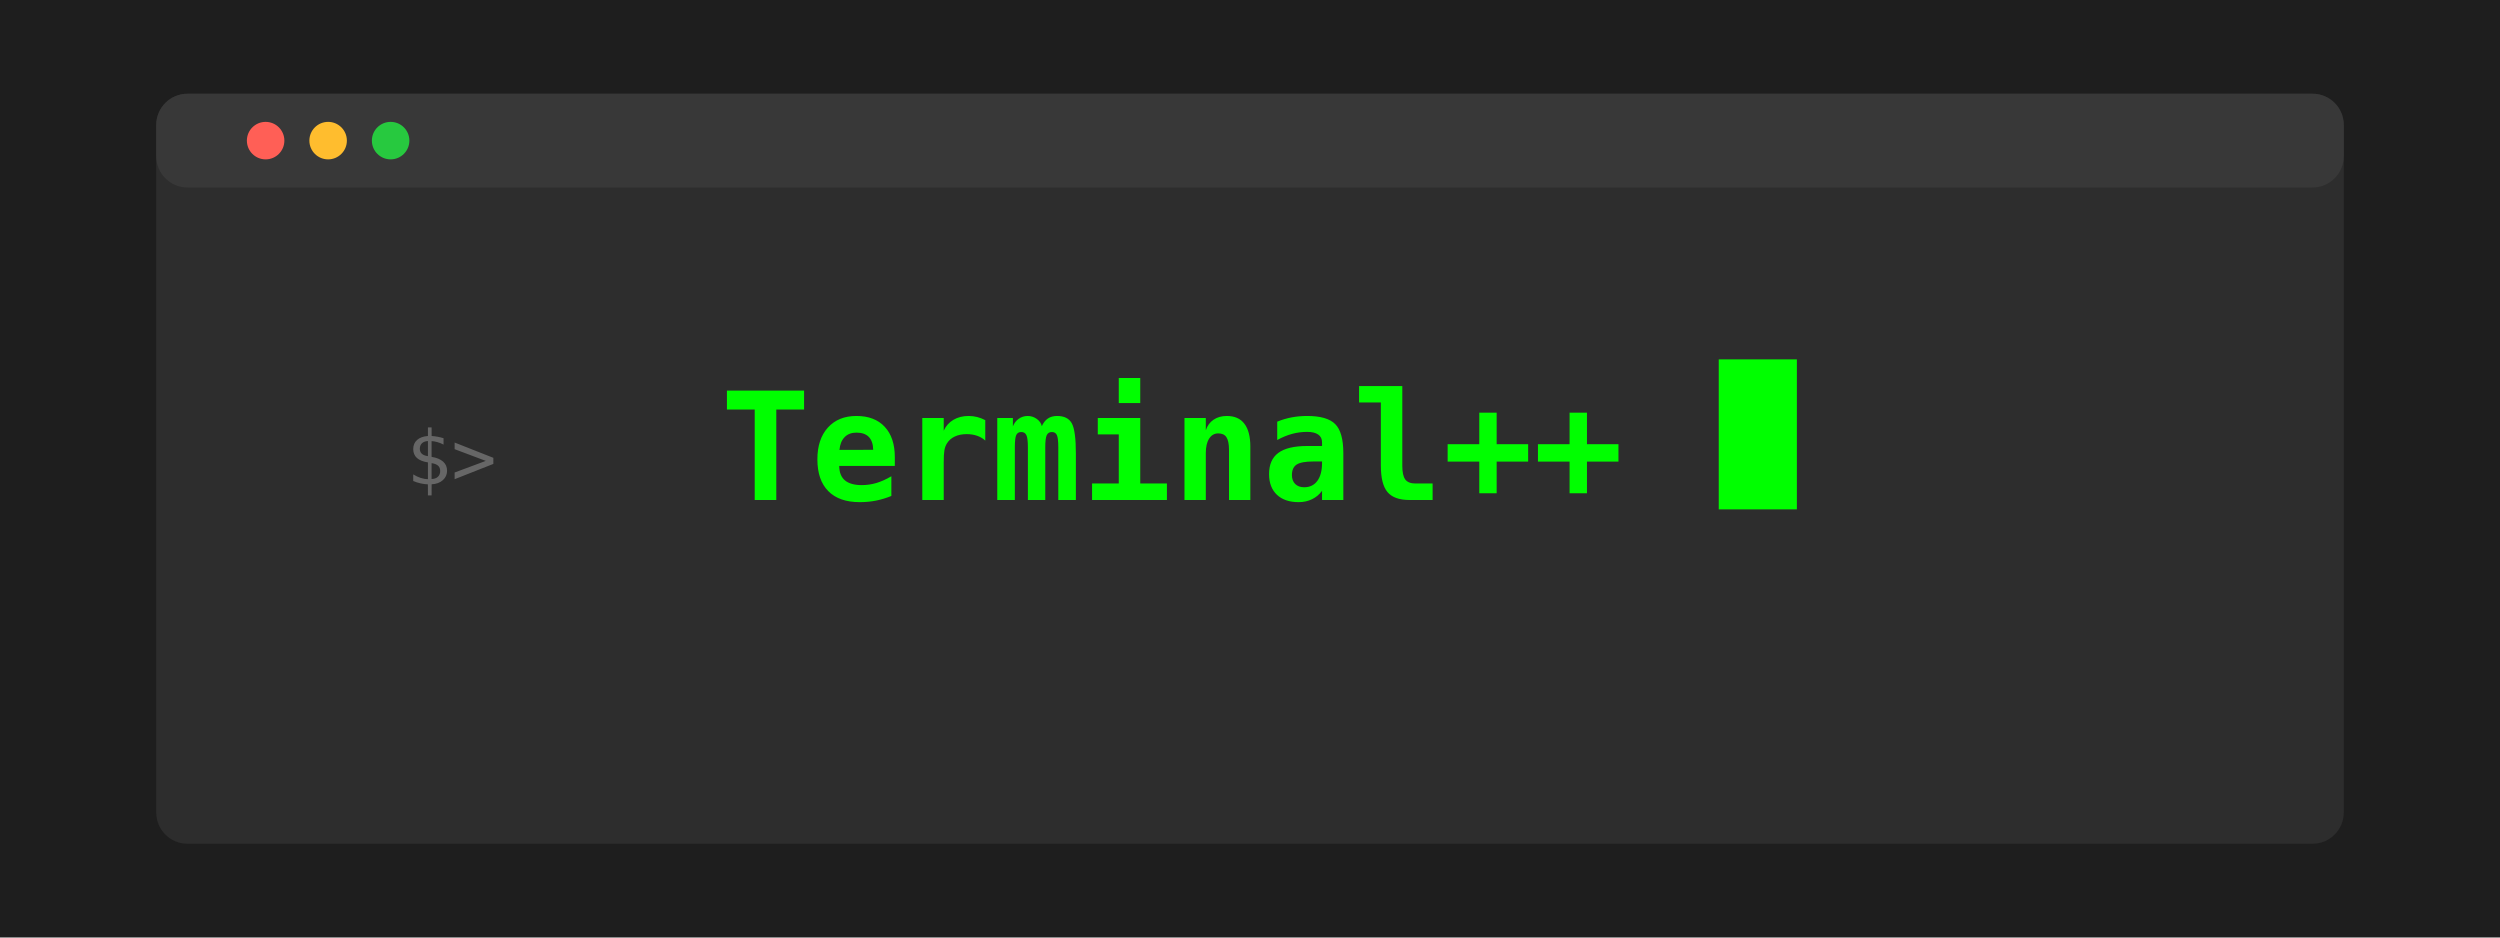
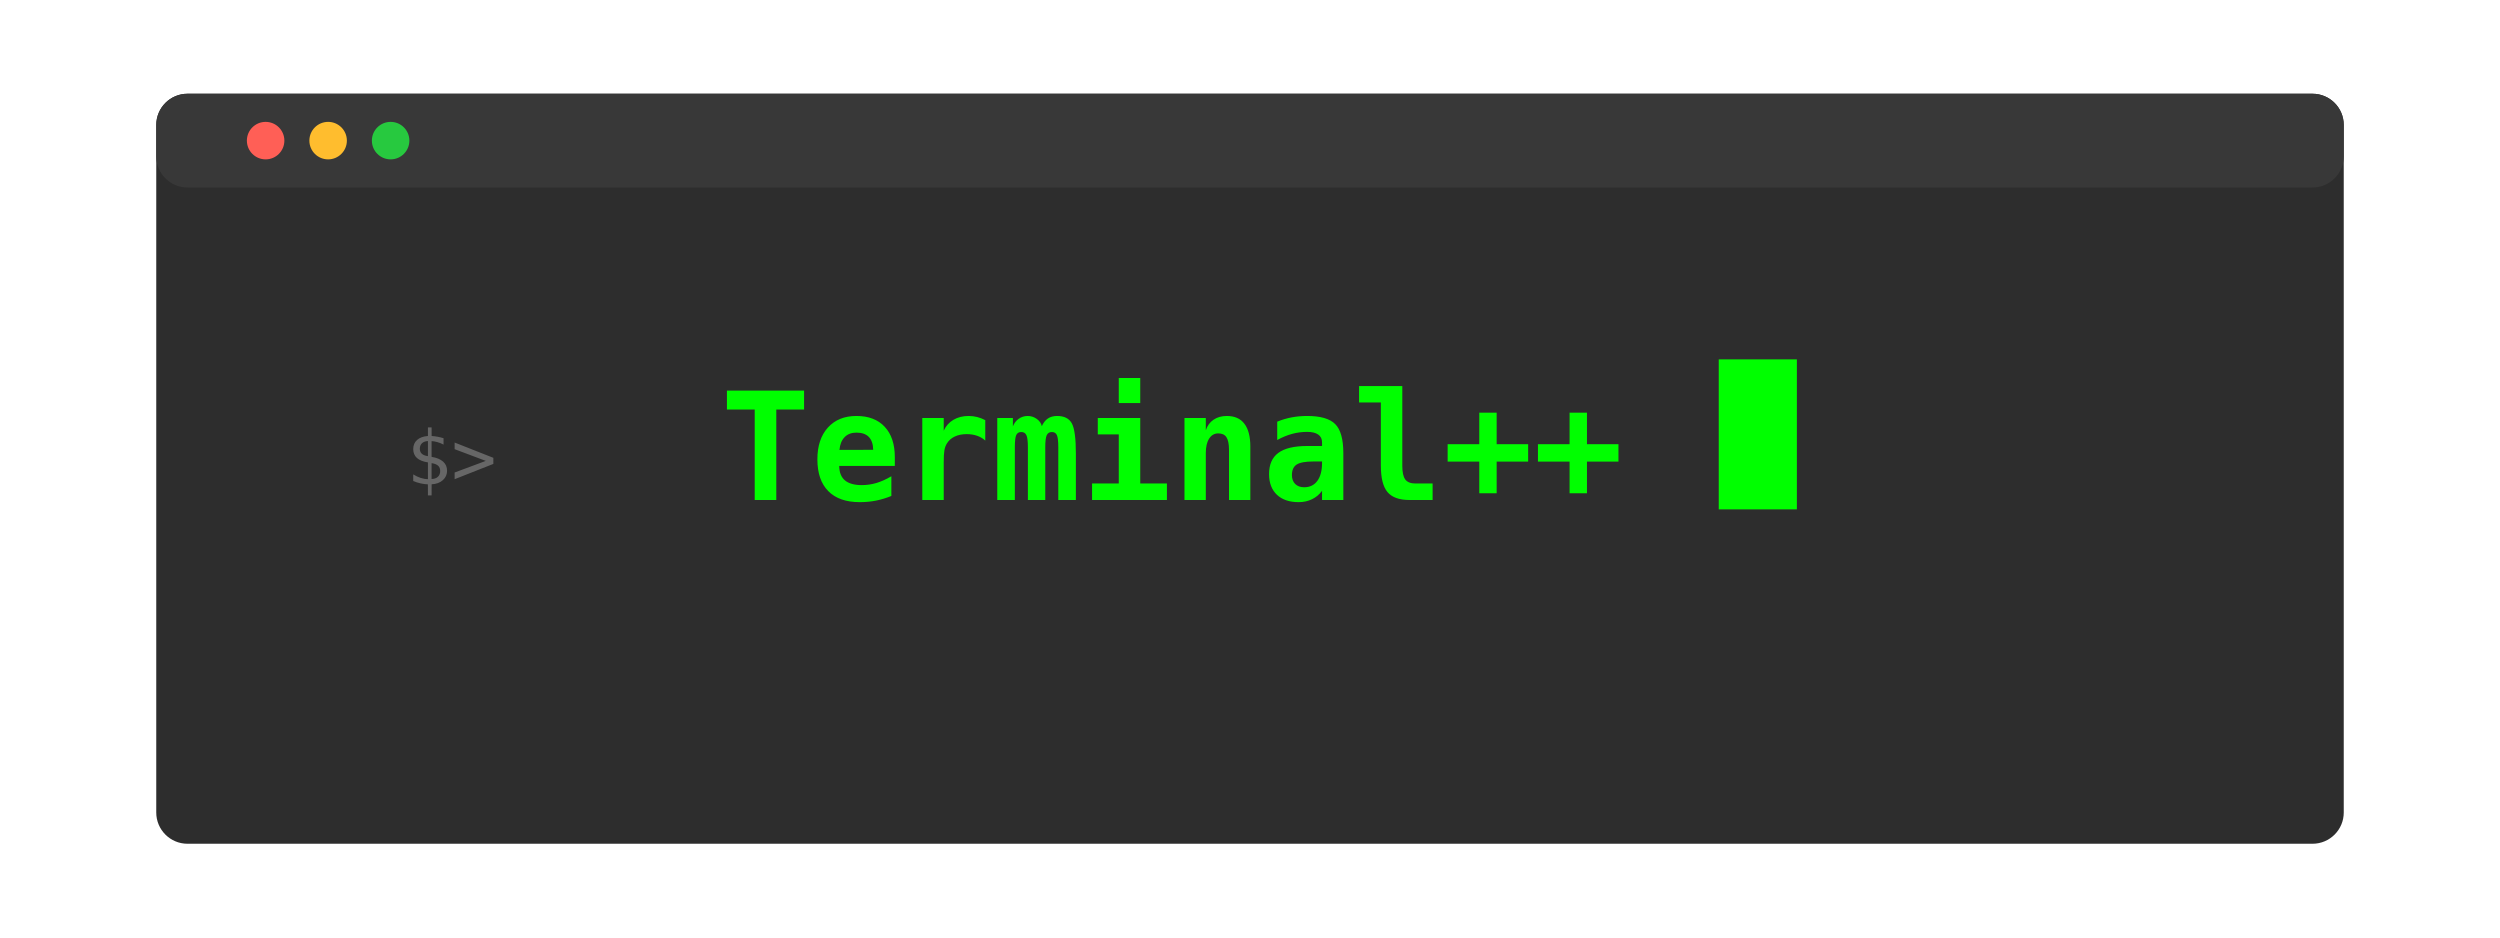
<svg xmlns="http://www.w3.org/2000/svg" viewBox="0 0 800 300">
-   <rect width="800" height="300" fill="#1E1E1E" />
  <rect x="50" y="30" width="700" height="240" rx="10" fill="#2D2D2D" />
  <rect x="50" y="30" width="700" height="30" rx="10" fill="#383838" />
  <circle cx="85" cy="45" r="6" fill="#FF5F56" />
  <circle cx="105" cy="45" r="6" fill="#FFBD2E" />
  <circle cx="125" cy="45" r="6" fill="#27C93F" />
  <text x="375" y="160" fill="#00FF00" font-family="monospace" font-size="48" text-anchor="middle" font-weight="bold">
        Terminal++
    </text>
  <rect x="550" y="115" width="25" height="48" fill="#00FF00">
    <animate attributeName="opacity" values="1;0;1" dur="1.5s" repeatCount="indefinite" />
  </rect>
  <text x="130" y="155" fill="#666" font-family="monospace" font-size="24">
        $&gt;
    </text>
</svg>
